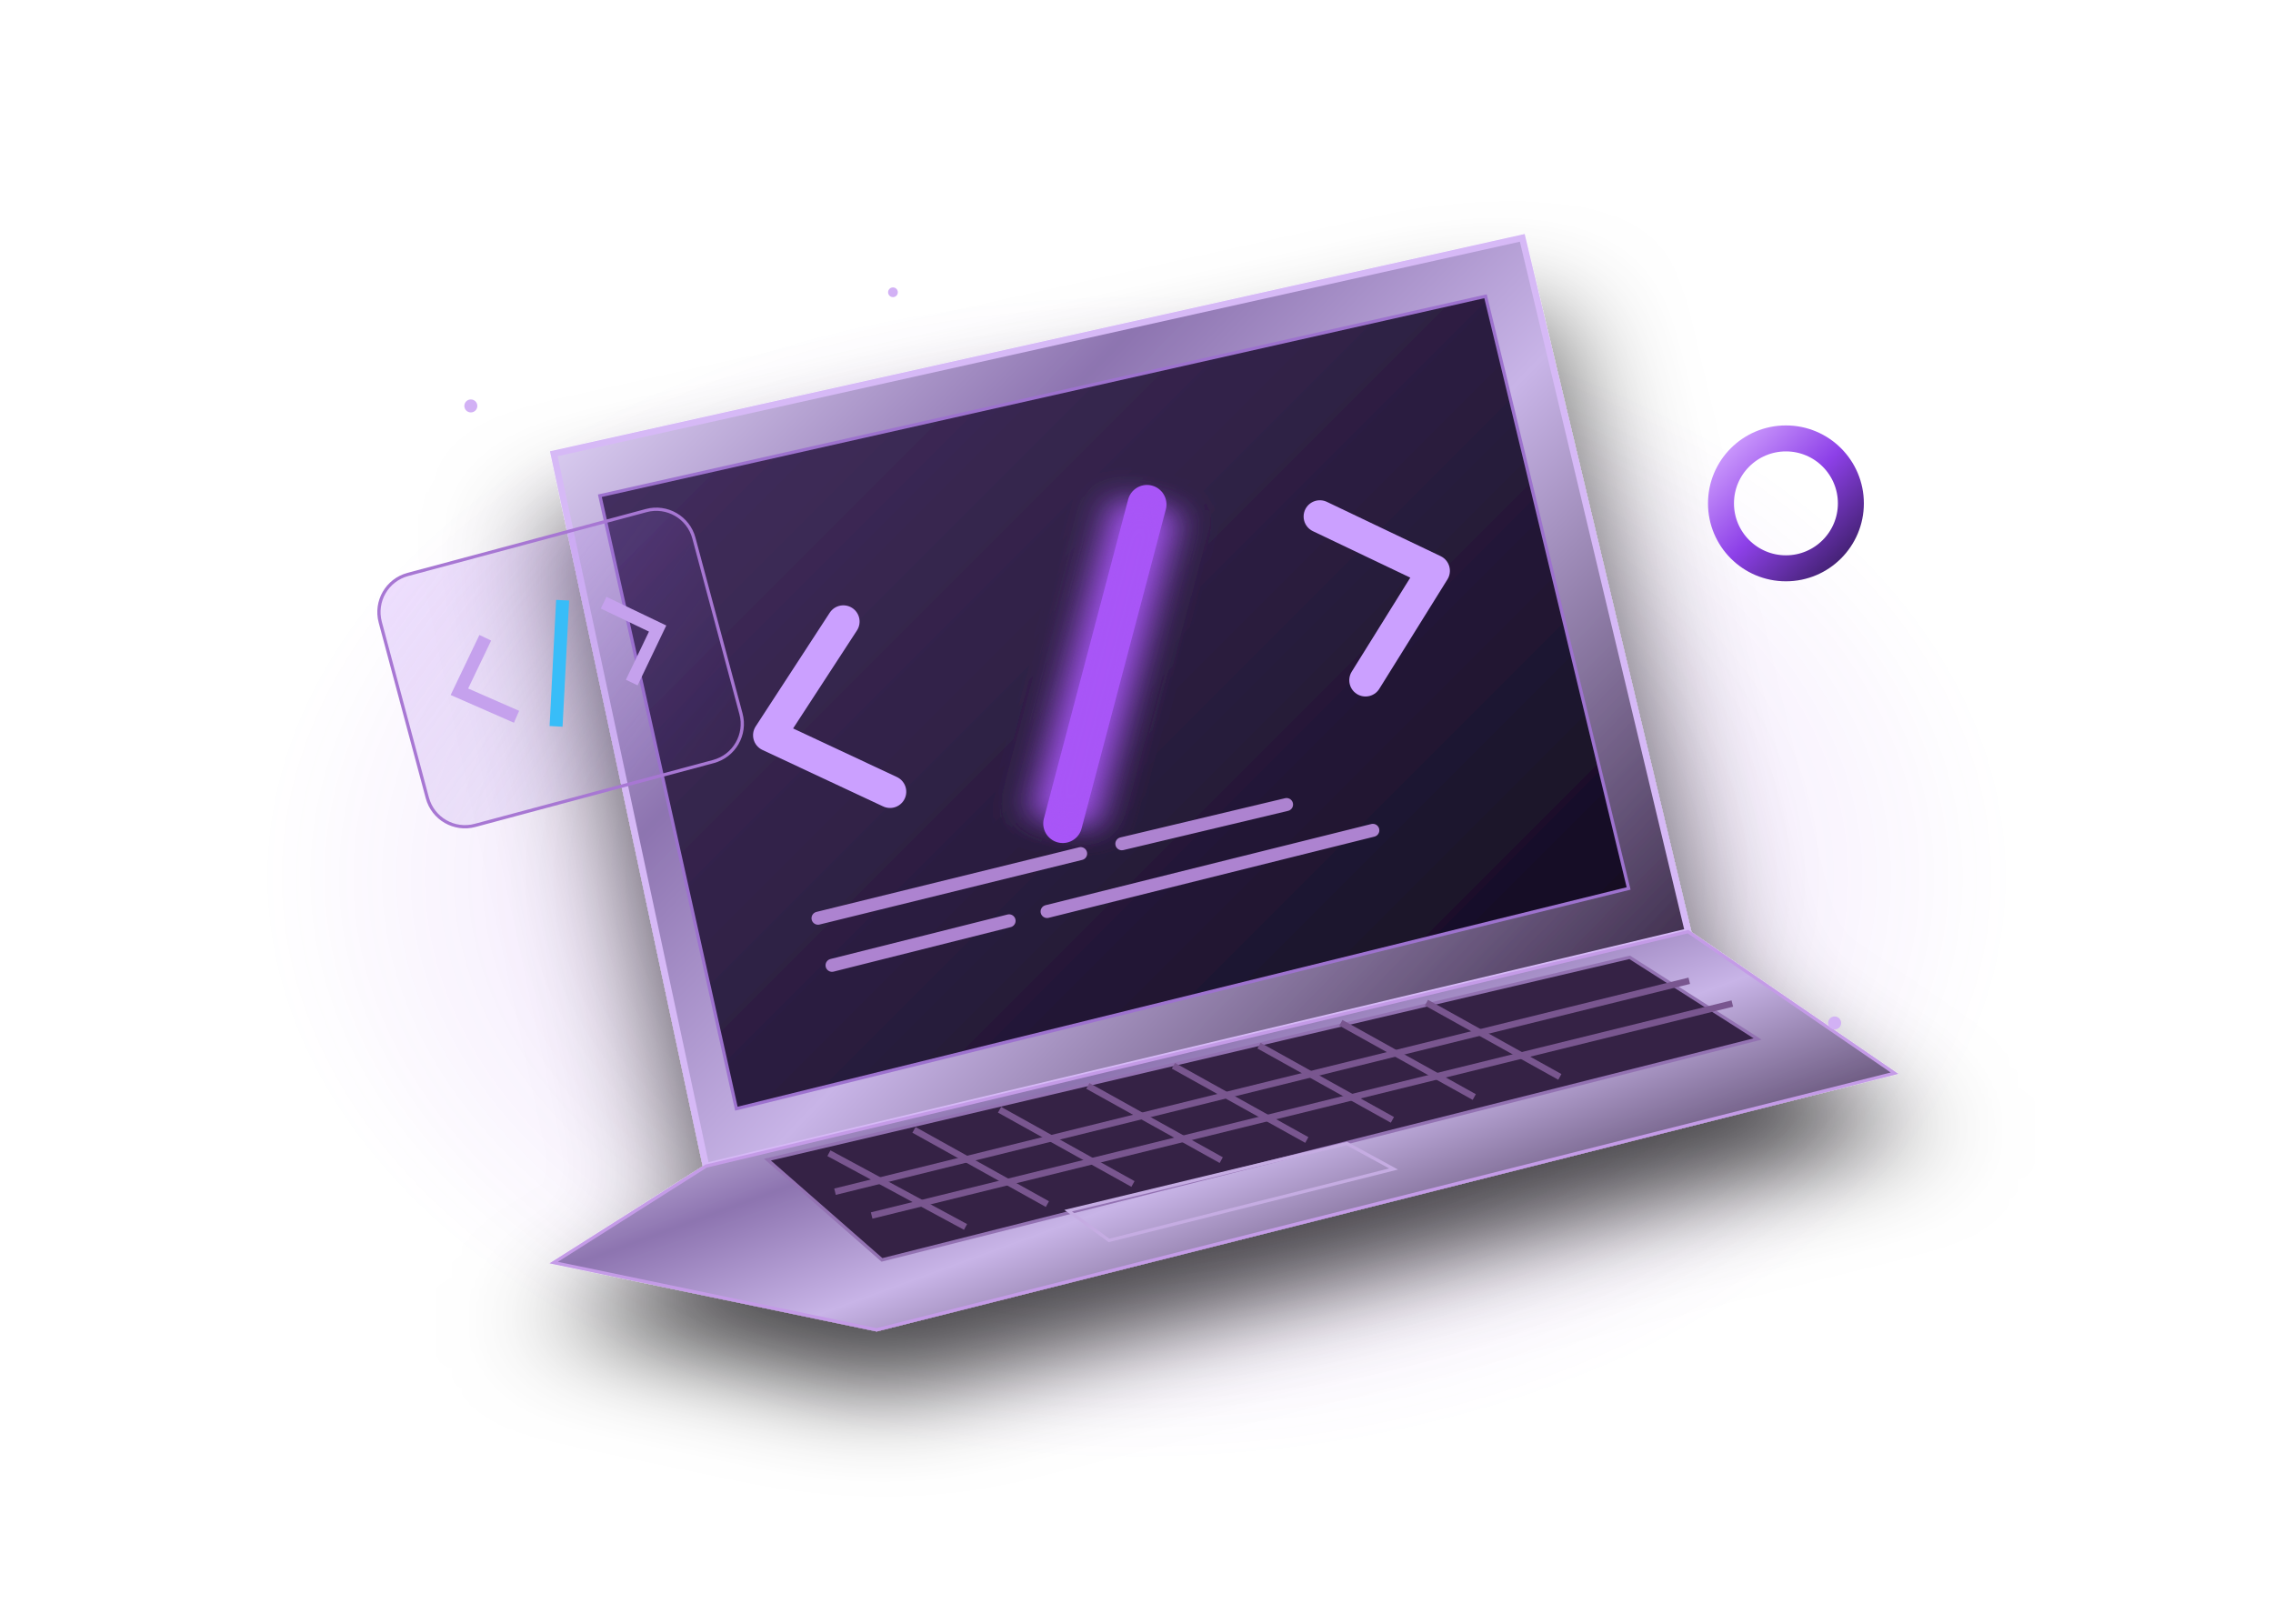
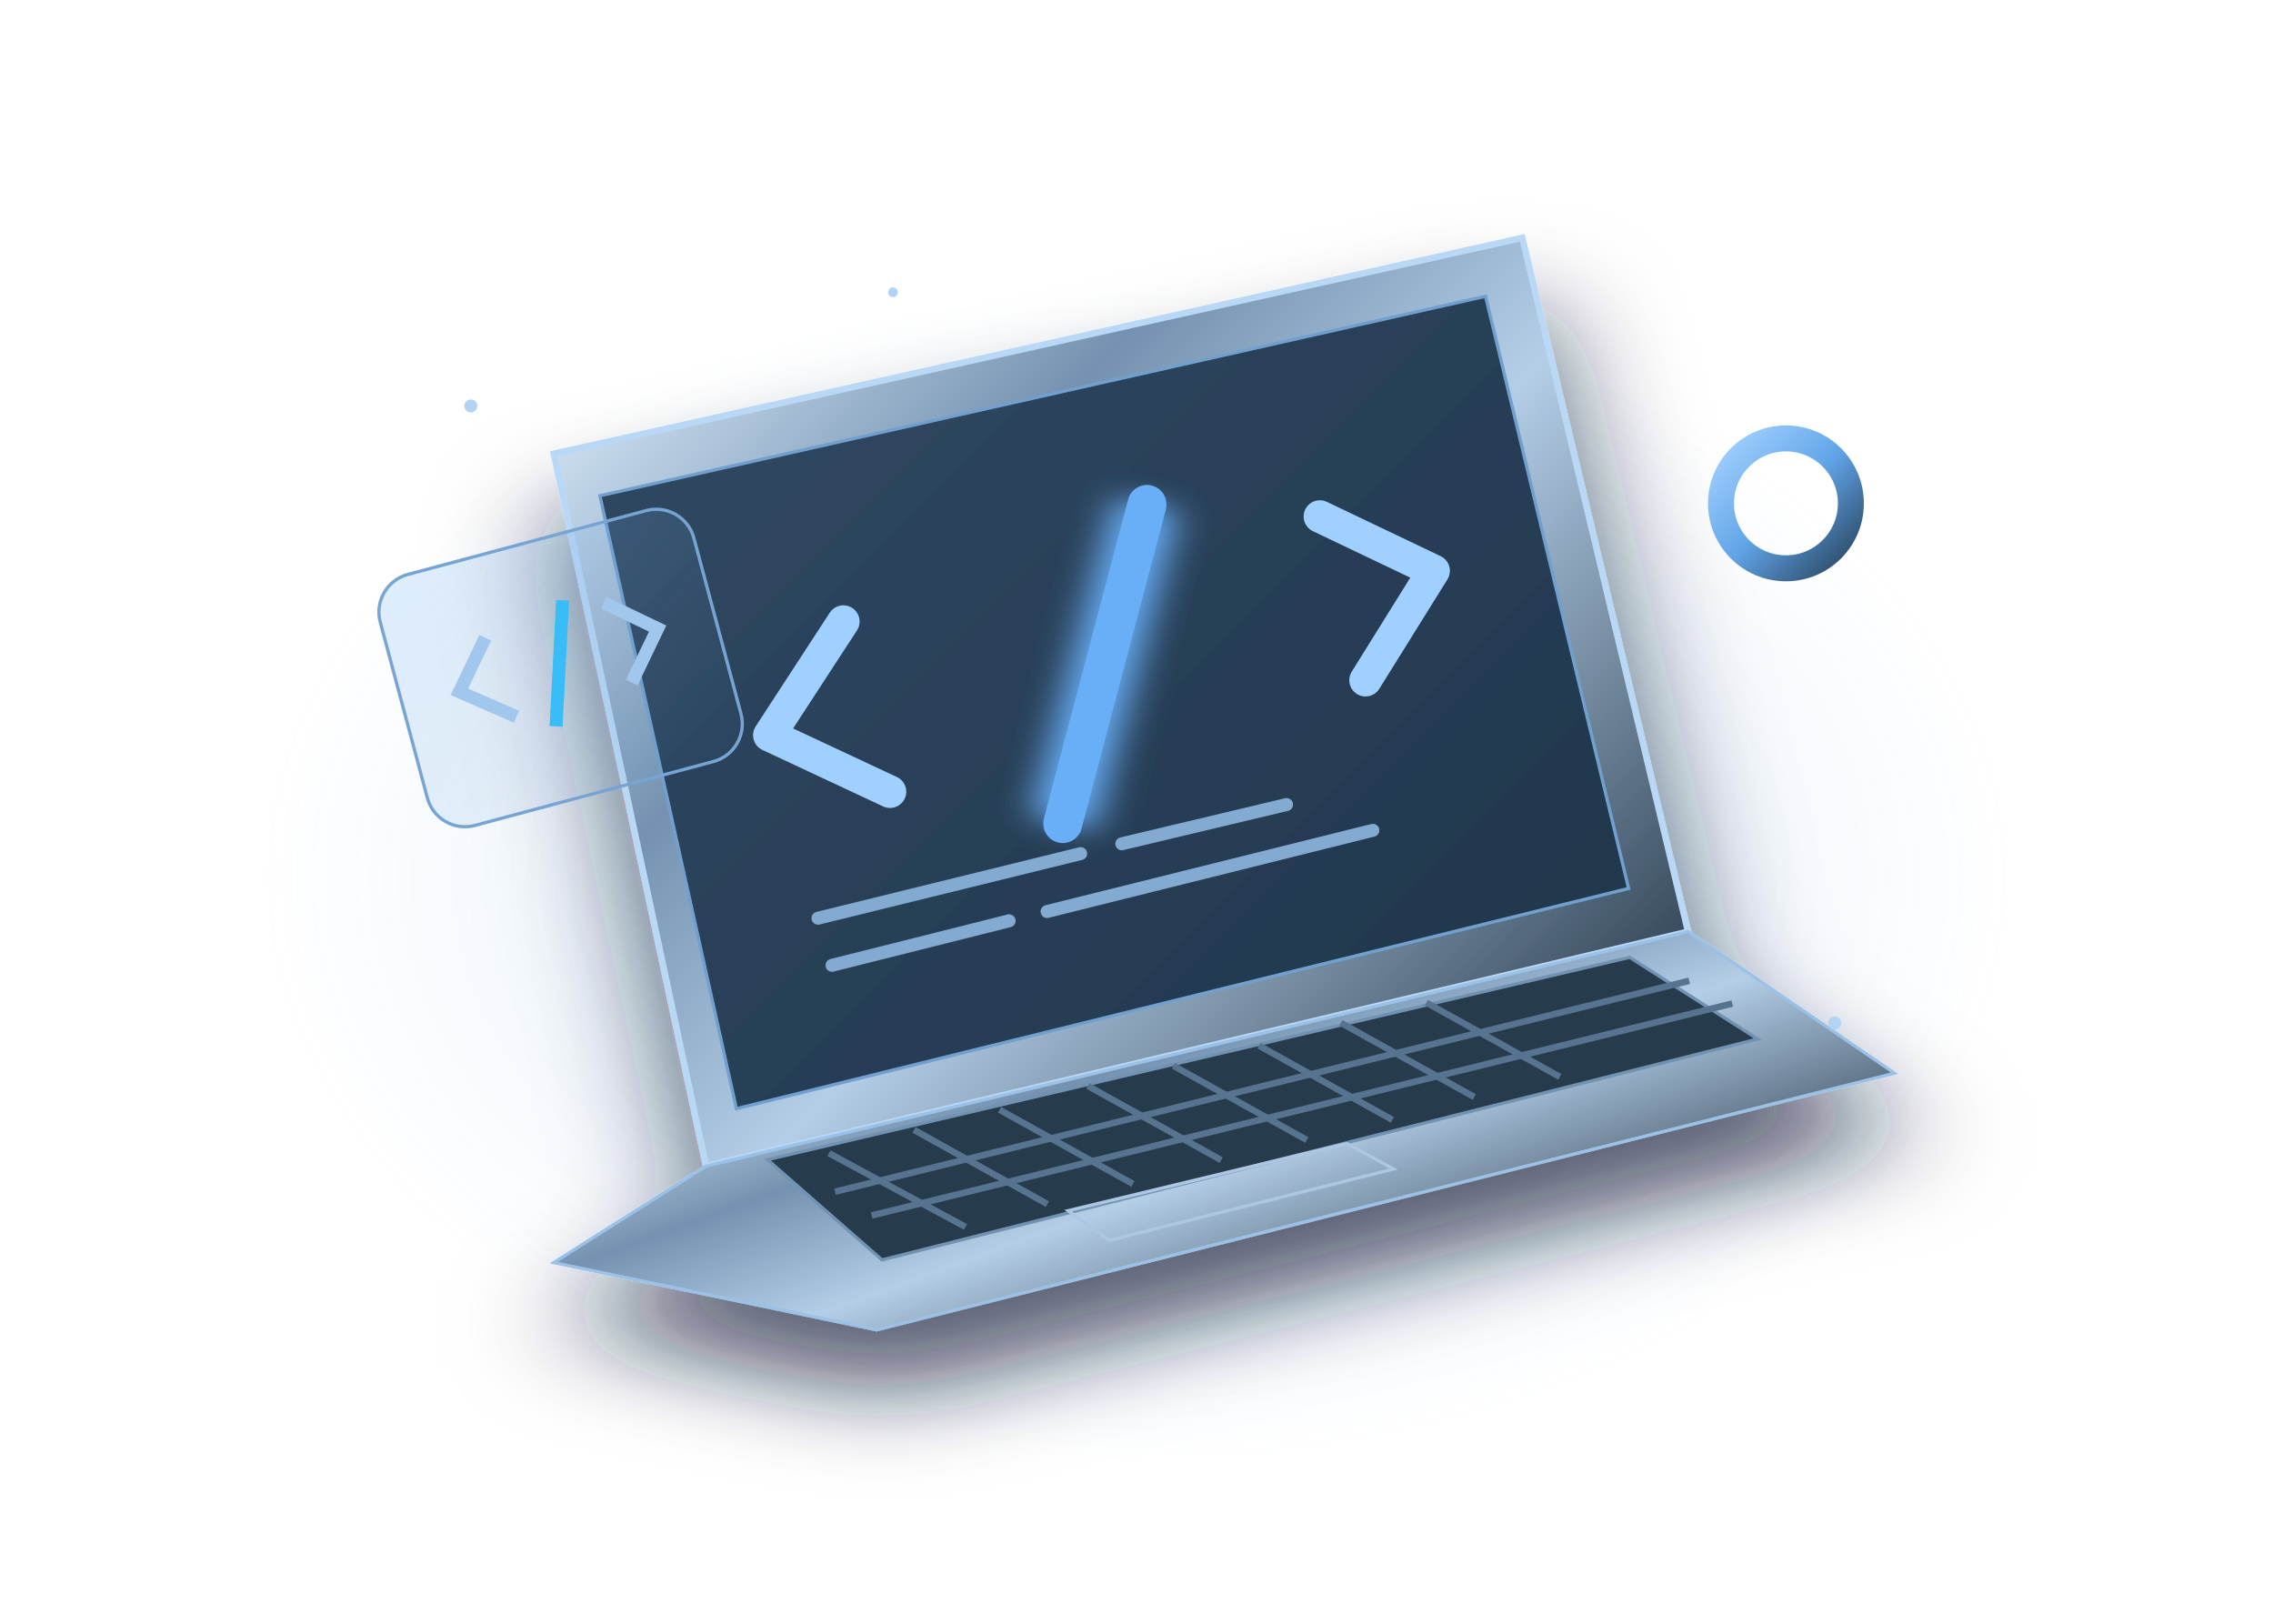
<svg xmlns="http://www.w3.org/2000/svg" viewBox="0 0 700 500" fill="none">
  <defs>
    <linearGradient id="metal" x1="0" y1="0" x2="1" y2="1">
-       <stop stop-color="#e3d7f8" />
-       <stop offset=".3" stop-color="#8d74b0" />
-       <stop offset=".55" stop-color="#c8b4e7" />
-       <stop offset="1" stop-color="#31213e" />
+       <stop stop-color="#d7e8f8" />
+       <stop offset=".3" stop-color="#7492b0" />
+       <stop offset=".55" stop-color="#b4cee7" />
+       <stop offset="1" stop-color="#293b4c" />
    </linearGradient>
    <linearGradient id="face" x1="0" y1="0" x2="1" y2="1">
-       <stop stop-color="#453061" />
-       <stop offset="1" stop-color="#120c20" />
+       <stop stop-color="#304861" />
+       <stop offset="1" stop-color="#20364c" />
    </linearGradient>
    <linearGradient id="violet" x1="0" y1="0" x2="1" y2="1">
-       <stop stop-color="#d3a4ff" />
-       <stop offset=".5" stop-color="#8d40e8" />
-       <stop offset="1" stop-color="#391d63" />
+       <stop stop-color="#a4d2ff" />
+       <stop offset=".5" stop-color="#61a5e8" />
+       <stop offset="1" stop-color="#2a4663" />
    </linearGradient>
    <linearGradient id="glass" x1="0" y1="0" x2="1" y2="1">
-       <stop stop-color="#c084fc" stop-opacity=".27" />
-       <stop offset="1" stop-color="#6945bc" stop-opacity=".03" />
+       <stop stop-color="#84c0fc" stop-opacity=".27" />
+       <stop offset="1" stop-color="#4f85bc" stop-opacity=".03" />
    </linearGradient>
    <radialGradient id="halo">
-       <stop stop-color="#9333ea" stop-opacity=".24" />
-       <stop offset="1" stop-color="#9333ea" stop-opacity="0" />
+       <stop stop-color="#62a6ea" stop-opacity=".24" />
+       <stop offset="1" stop-color="#62a6ea" stop-opacity="0" />
    </radialGradient>
    <filter id="glow" x="-100%" y="-100%" width="300%" height="300%">
      <feGaussianBlur stdDeviation="5" />
    </filter>
    <filter id="shadow" x="-50%" y="-50%" width="200%" height="200%">
-       <feDropShadow dx="0" dy="20" stdDeviation="17" flood-color="#030107" flood-opacity=".7" />
+       <feDropShadow dx="0" dy="20" stdDeviation="17" flood-color="#102039" flood-opacity=".7" />
    </filter>
  </defs>
  <ellipse cx="350" cy="270" rx="270" ry="180" fill="url(#halo)" />
  <g transform="rotate(-9 350 250)" filter="url(#shadow)">
-     <path d="M190 113 495 94 512 313 202 337Z" fill="url(#metal)" stroke="#d6b9f6" stroke-width="2" />
-     <path d="m202 128 279-18 15 187-282 24Z" fill="url(#face)" stroke="#9d72ce" />
-     <path d="m202 337 310-24 56 53-322 29-95-36Z" fill="url(#metal)" stroke="#c49be7" />
-     <path d="m221 338 272-20 35 31-277 25Z" fill="#352345" stroke="#9372b2" />
-     <path d="m310 368 88-7 13 10-90 8Z" stroke="#c5ace2" />
-     <g stroke="#79578f" stroke-width="2">
+     <path d="M190 113 495 94 512 313 202 337Z" fill="url(#metal)" stroke="#b9d8f6" stroke-width="2" />
+     <path d="m202 128 279-18 15 187-282 24Z" fill="url(#face)" stroke="#72a0ce" />
+     <path d="m202 337 310-24 56 53-322 29-95-36Z" fill="url(#metal)" stroke="#9bc1e7" />
+     <path d="m221 338 272-20 35 31-277 25Z" fill="#273a4c" stroke="#7292b2" />
+     <path d="m310 368 88-7 13 10-90 8Z" stroke="#acc7e2" />
+     <g stroke="#57738f" stroke-width="2">
      <path d="m240 339 38 29m-11-32 37 29m-10-31 37 29m-9-32 37 29m-10-31 37 29m-10-31 37 29m-11-32 37 29m-10-31 37 29" />
      <path d="m240 351 270-23m-260 32 272-23" />
    </g>
-     <path d="m270 178-28 31 34 23m144-63 32 22-26 30" stroke="#cba0ff" stroke-width="10" stroke-linecap="round" stroke-linejoin="round" />
-     <path d="m368 157-41 93" stroke="#a855f7" stroke-width="12" stroke-linecap="round" />
-     <path d="m368 157-41 93" stroke="#a855f7" stroke-width="20" filter="url(#glow)" />
-     <path d="m248 267 83-7m13-1 52-4m-146 27 56-5m12-1 103-9" stroke="#ad83d0" stroke-width="4" stroke-linecap="round" />
+     <path d="m270 178-28 31 34 23m144-63 32 22-26 30" stroke="#a0d0ff" stroke-width="10" stroke-linecap="round" stroke-linejoin="round" />
+     <path d="m368 157-41 93" stroke="#68aff7" stroke-width="12" stroke-linecap="round" />
+     <path d="m368 157-41 93" stroke="#68aff7" stroke-width="20" filter="url(#glow)" />
+     <path d="m248 267 83-7m13-1 52-4m-146 27 56-5m12-1 103-9" stroke="#83aad0" stroke-width="4" stroke-linecap="round" />
  </g>
  <g transform="translate(114 180) rotate(-15)">
-     <rect width="100" height="80" rx="12" fill="url(#glass)" stroke="#a777d3" />
-     <path d="m30 25-12 14 15 12m35-27 14 12-12 14" stroke="#c5a1ed" stroke-width="4" />
+     <rect width="100" height="80" rx="12" fill="url(#glass)" stroke="#77a5d3" />
+     <path d="m30 25-12 14 15 12m35-27 14 12-12 14" stroke="#a1c7ed" stroke-width="4" />
    <path d="m56 20-12 37" stroke="#38bdf8" stroke-width="4" />
  </g>
  <circle cx="550" cy="155" r="20" stroke="url(#violet)" stroke-width="8" />
-   <g fill="#d2b1f5">
+   <g fill="#b1d3f5">
    <circle cx="145" cy="125" r="2" />
    <circle cx="565" cy="315" r="2" />
    <circle cx="275" cy="90" r="1.5" />
  </g>
</svg>
